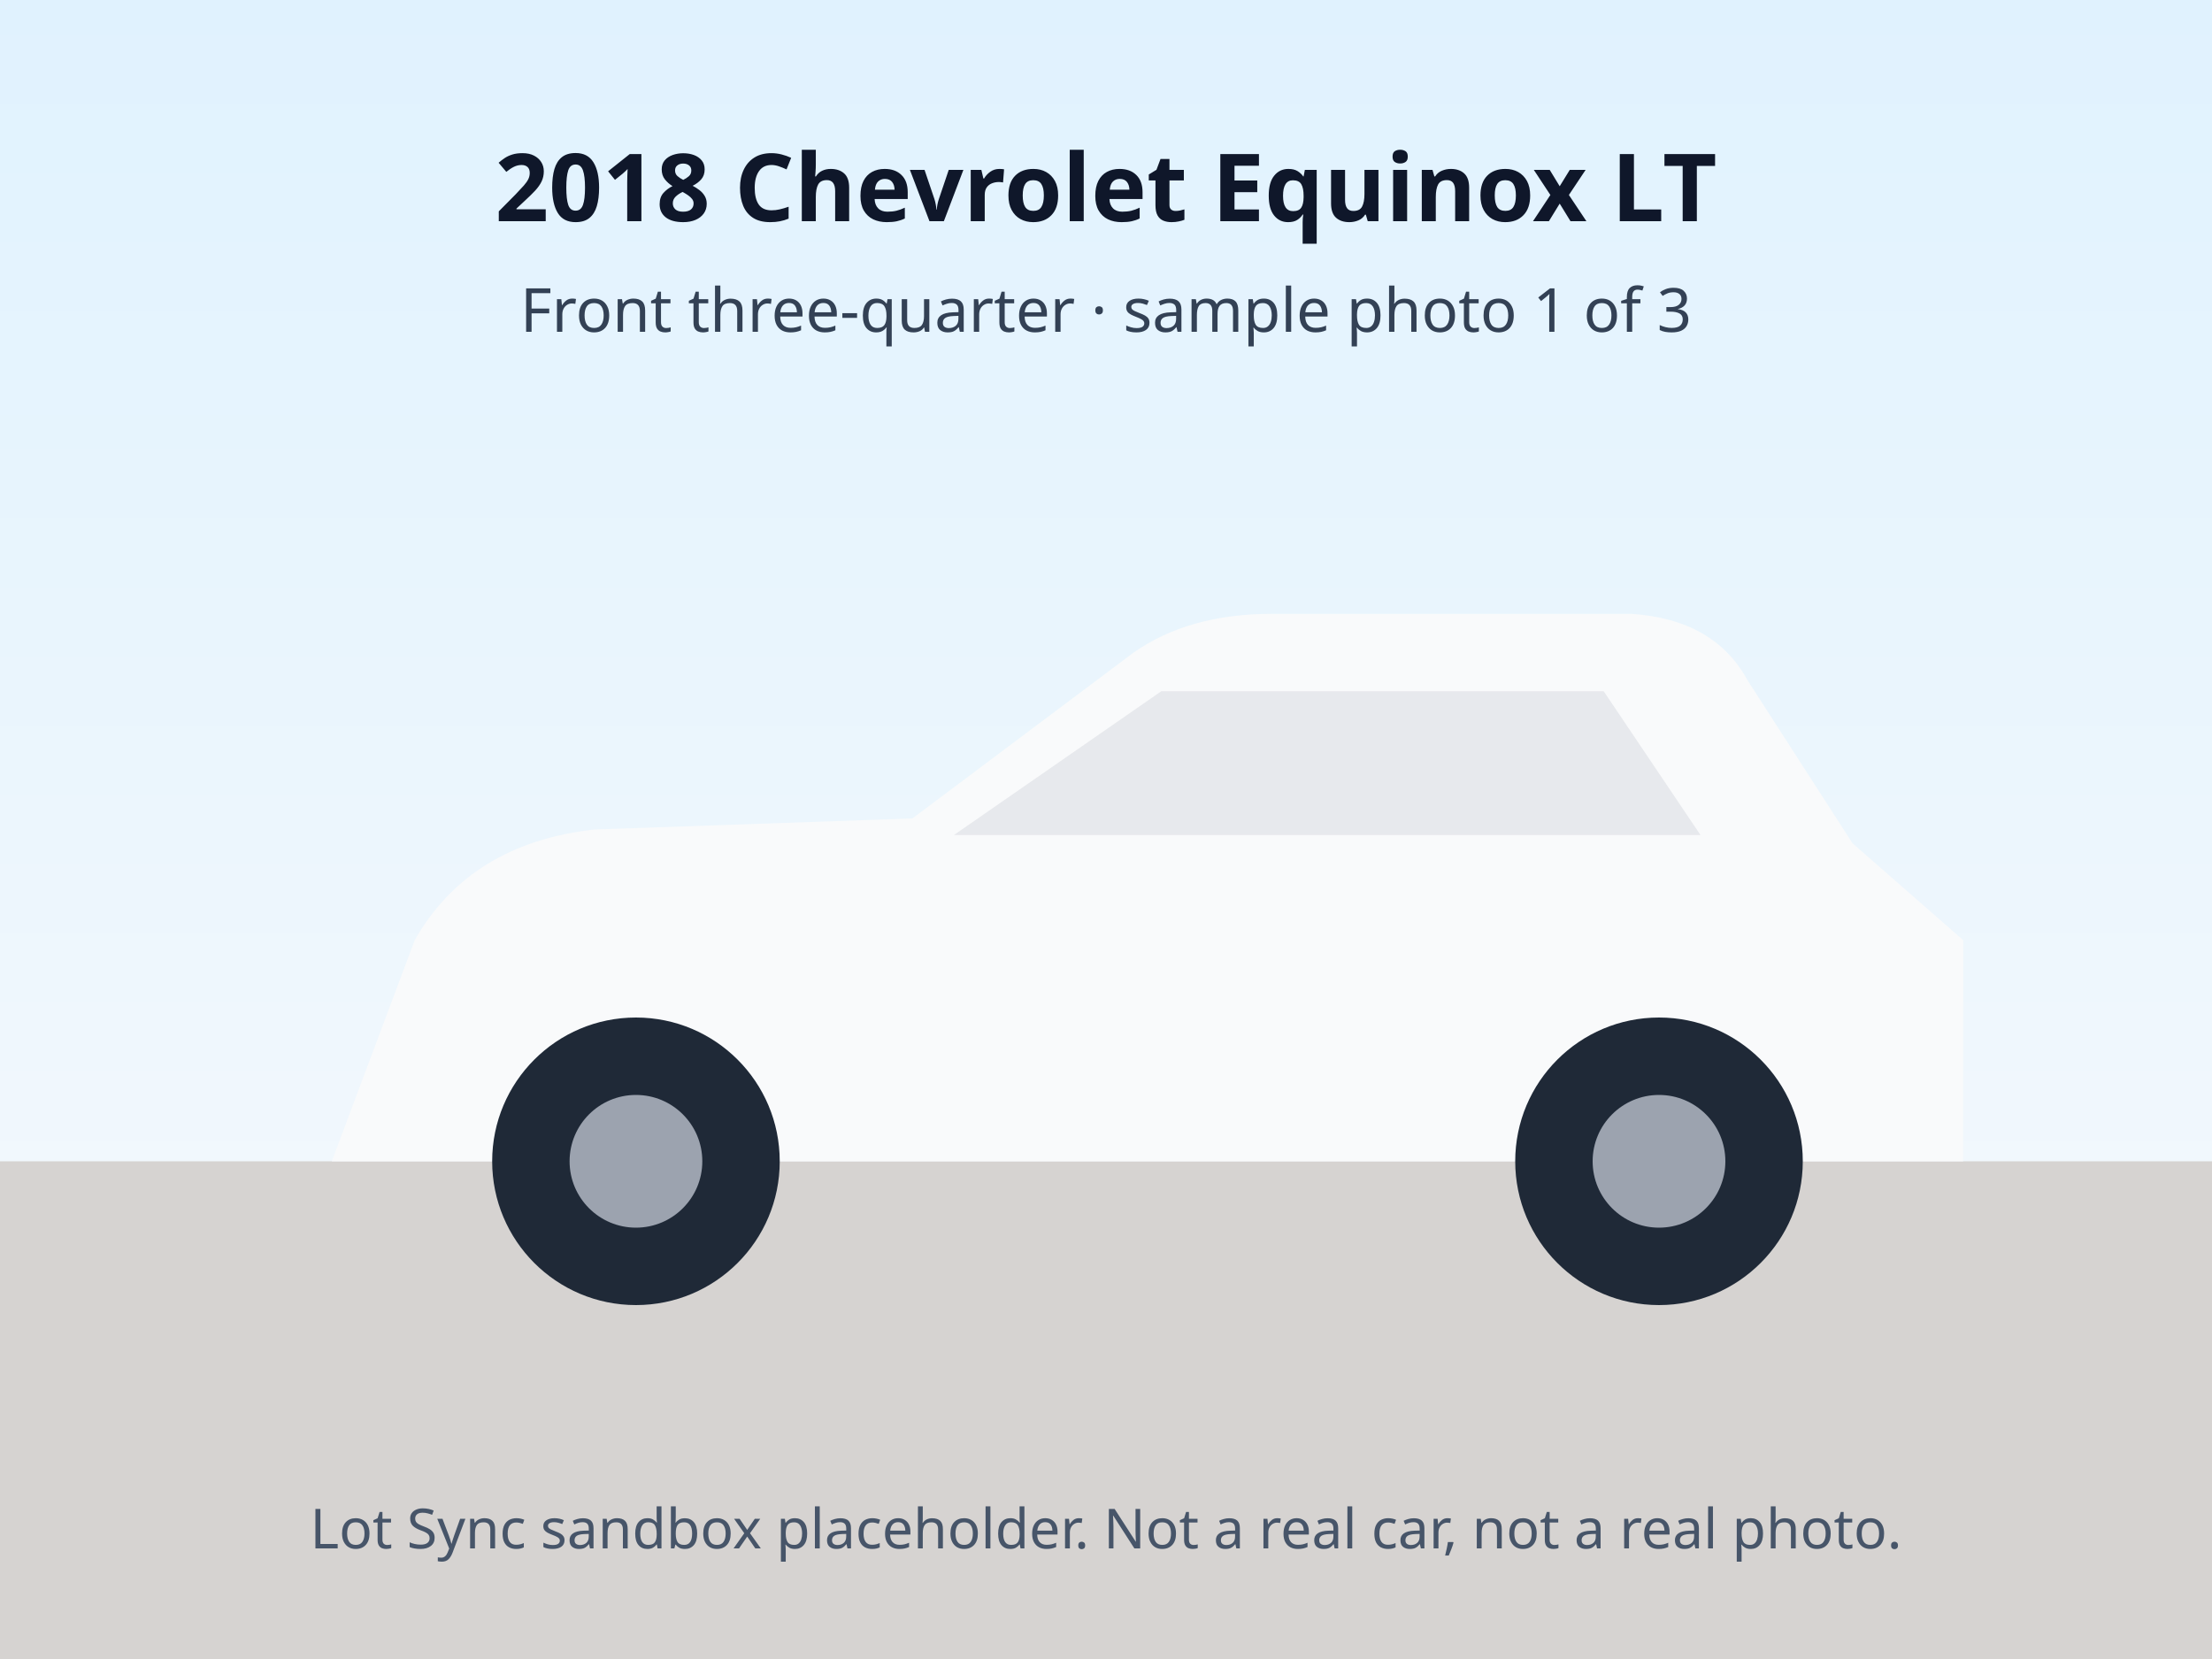
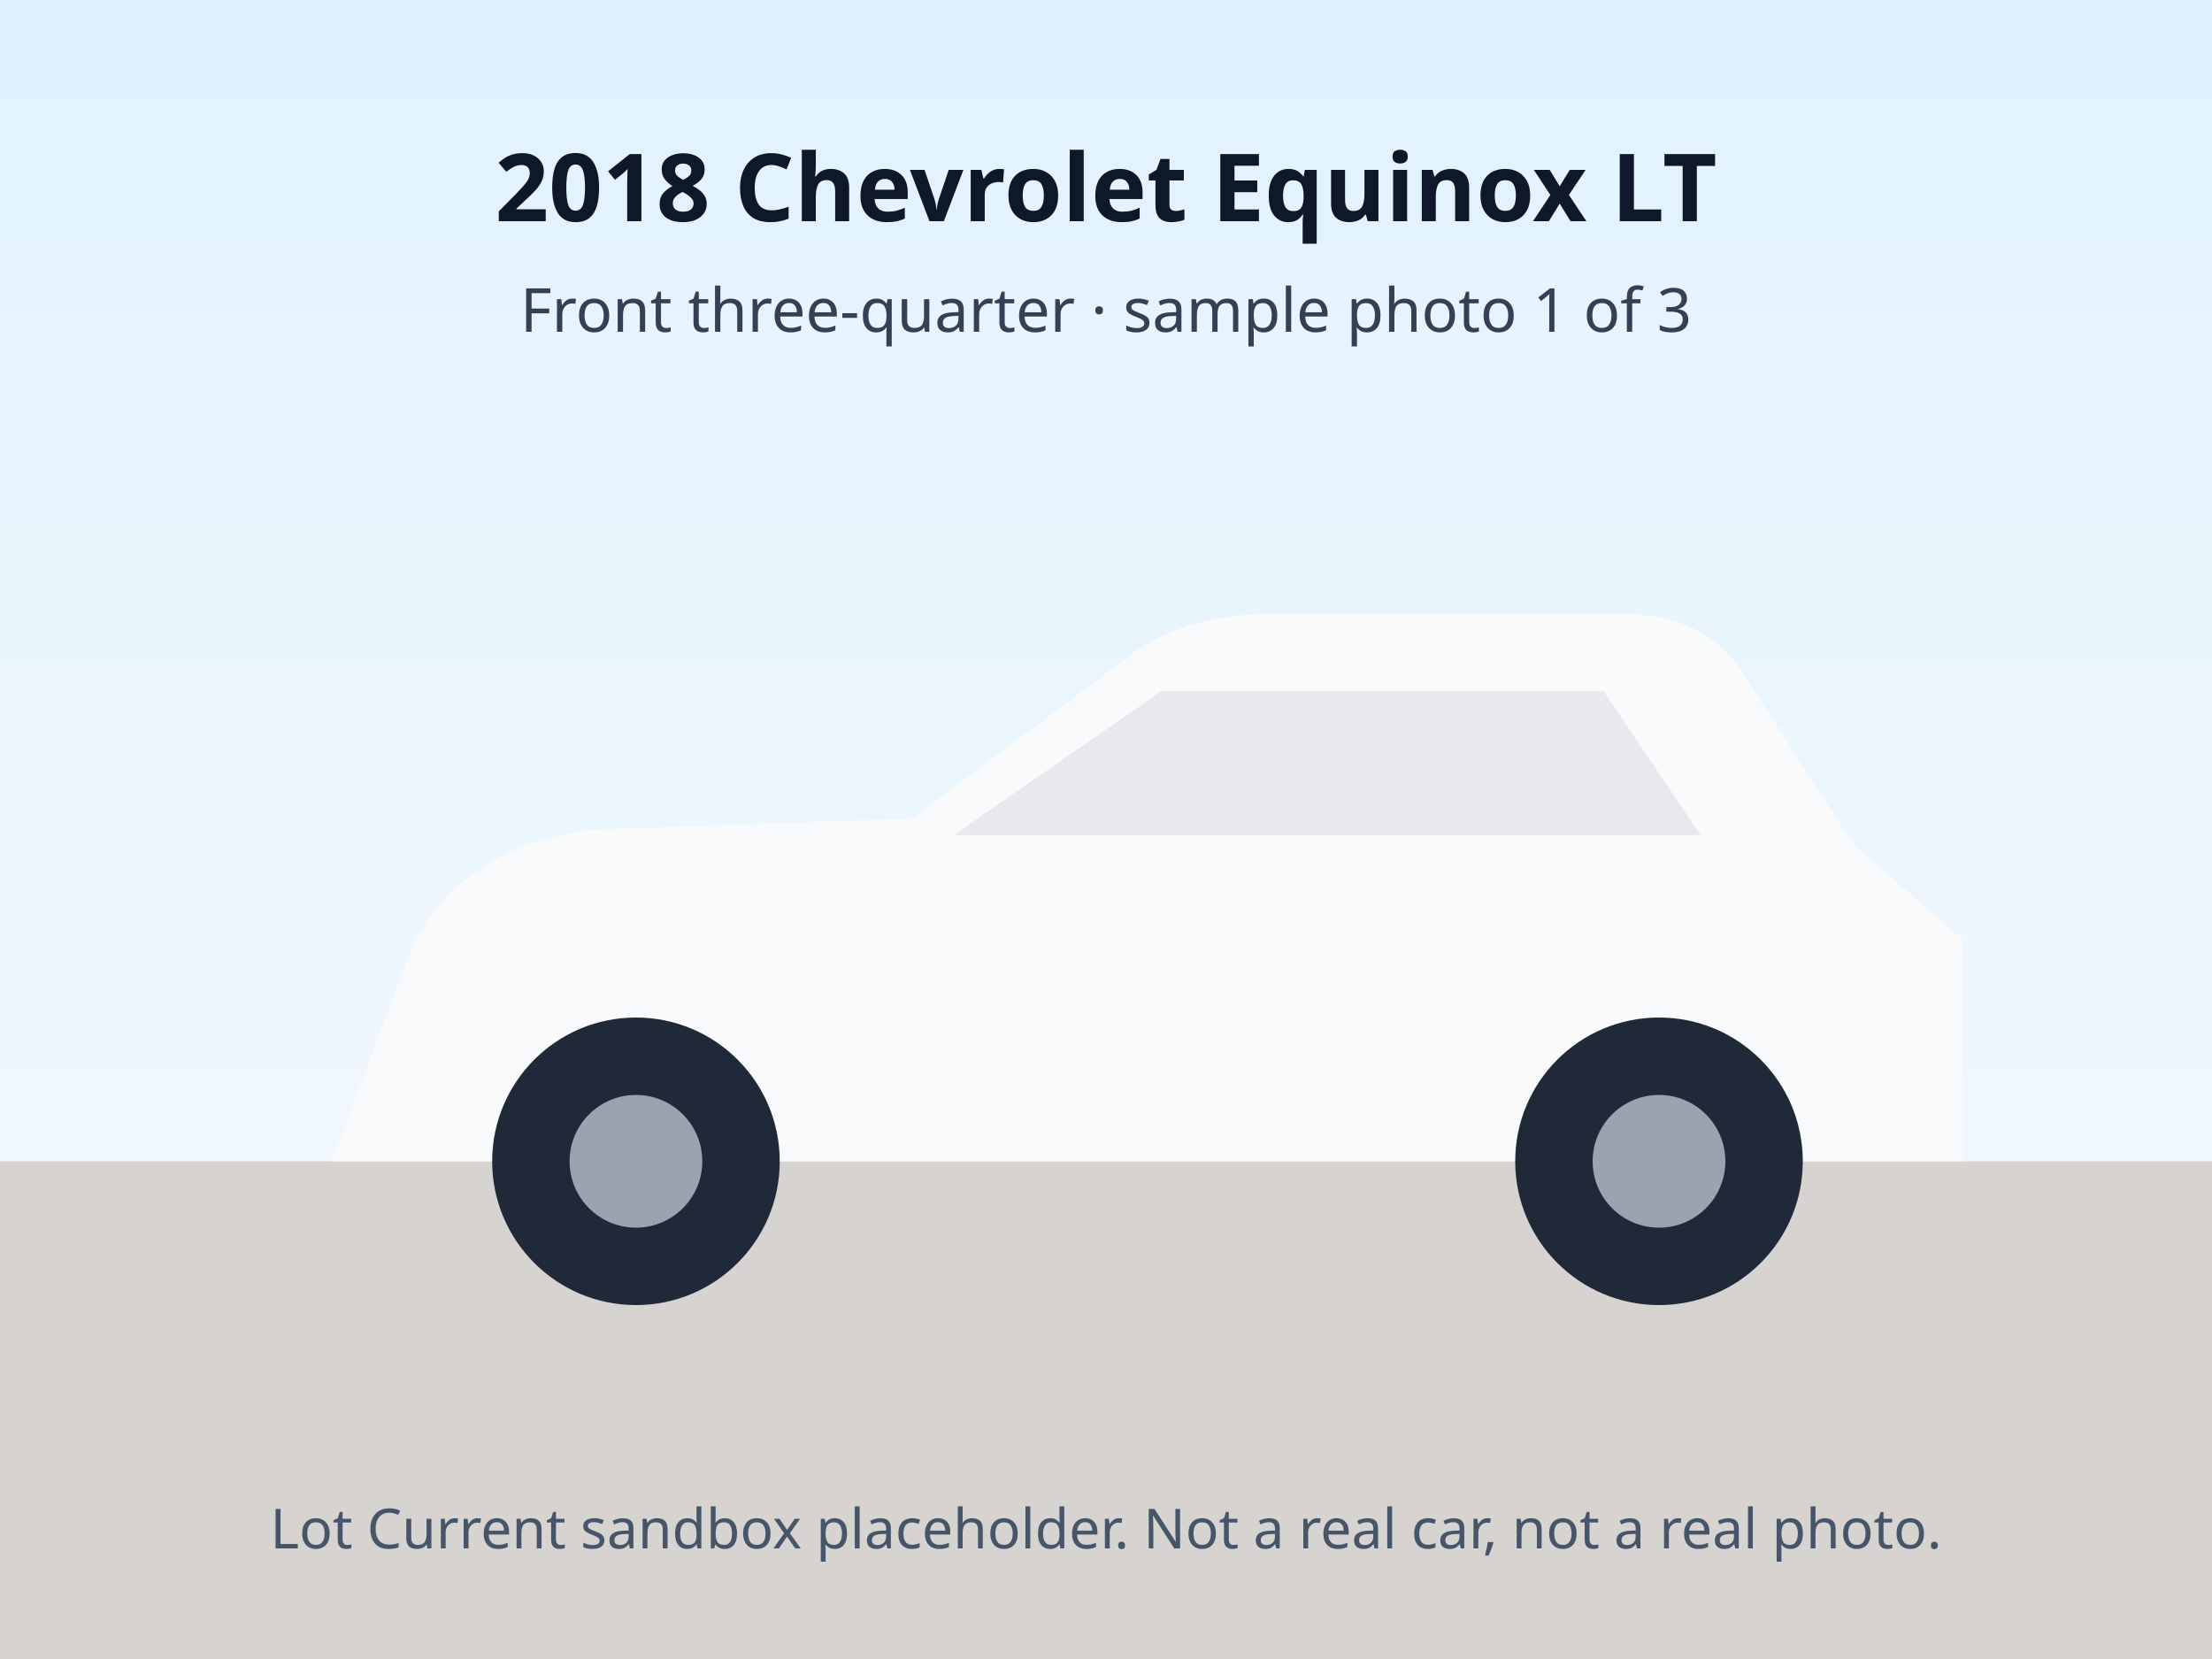
<svg xmlns="http://www.w3.org/2000/svg" width="800" height="600" viewBox="0 0 800 600">
  <defs>
    <linearGradient id="sky" x1="0" y1="0" x2="0" y2="1">
      <stop offset="0" stop-color="#e0f2fe" />
      <stop offset="1" stop-color="#f8fafc" />
    </linearGradient>
  </defs>
  <rect width="800" height="600" fill="url(#sky)" />
  <rect y="420" width="800" height="180" fill="#d6d3d1" />
  <g>
    <path d="M120 420 L150 340 Q170 305 215 300 L330 296 L410 236 Q430 222 460 222 L590 222 Q620 224 632 246 L670 305 L710 340 L710 420 Z" fill="#f9fafb" />
    <path d="M345 302 L420 250 L580 250 L615 302 Z" fill="#e5e7eb" opacity="0.9" />
    <circle cx="230" cy="420" r="52" fill="#1f2937" />
    <circle cx="230" cy="420" r="24" fill="#9ca3af" />
    <circle cx="600" cy="420" r="52" fill="#1f2937" />
    <circle cx="600" cy="420" r="24" fill="#9ca3af" />
  </g>
  <text x="400" y="80" font-family="system-ui, sans-serif" font-size="34" font-weight="700" text-anchor="middle" fill="#0f172a">2018 Chevrolet Equinox LT</text>
  <text x="400" y="120" font-family="system-ui, sans-serif" font-size="22" text-anchor="middle" fill="#334155">Front three-quarter · sample photo 1 of 3</text>
-   <text x="400" y="560" font-family="system-ui, sans-serif" font-size="20" text-anchor="middle" fill="#475569">Lot Sync sandbox placeholder. Not a real car, not a real photo.</text>
+   <text x="400" y="560" font-family="system-ui, sans-serif" font-size="20" text-anchor="middle" fill="#475569">Lot Current sandbox placeholder. Not a real car, not a real photo.</text>
</svg>
